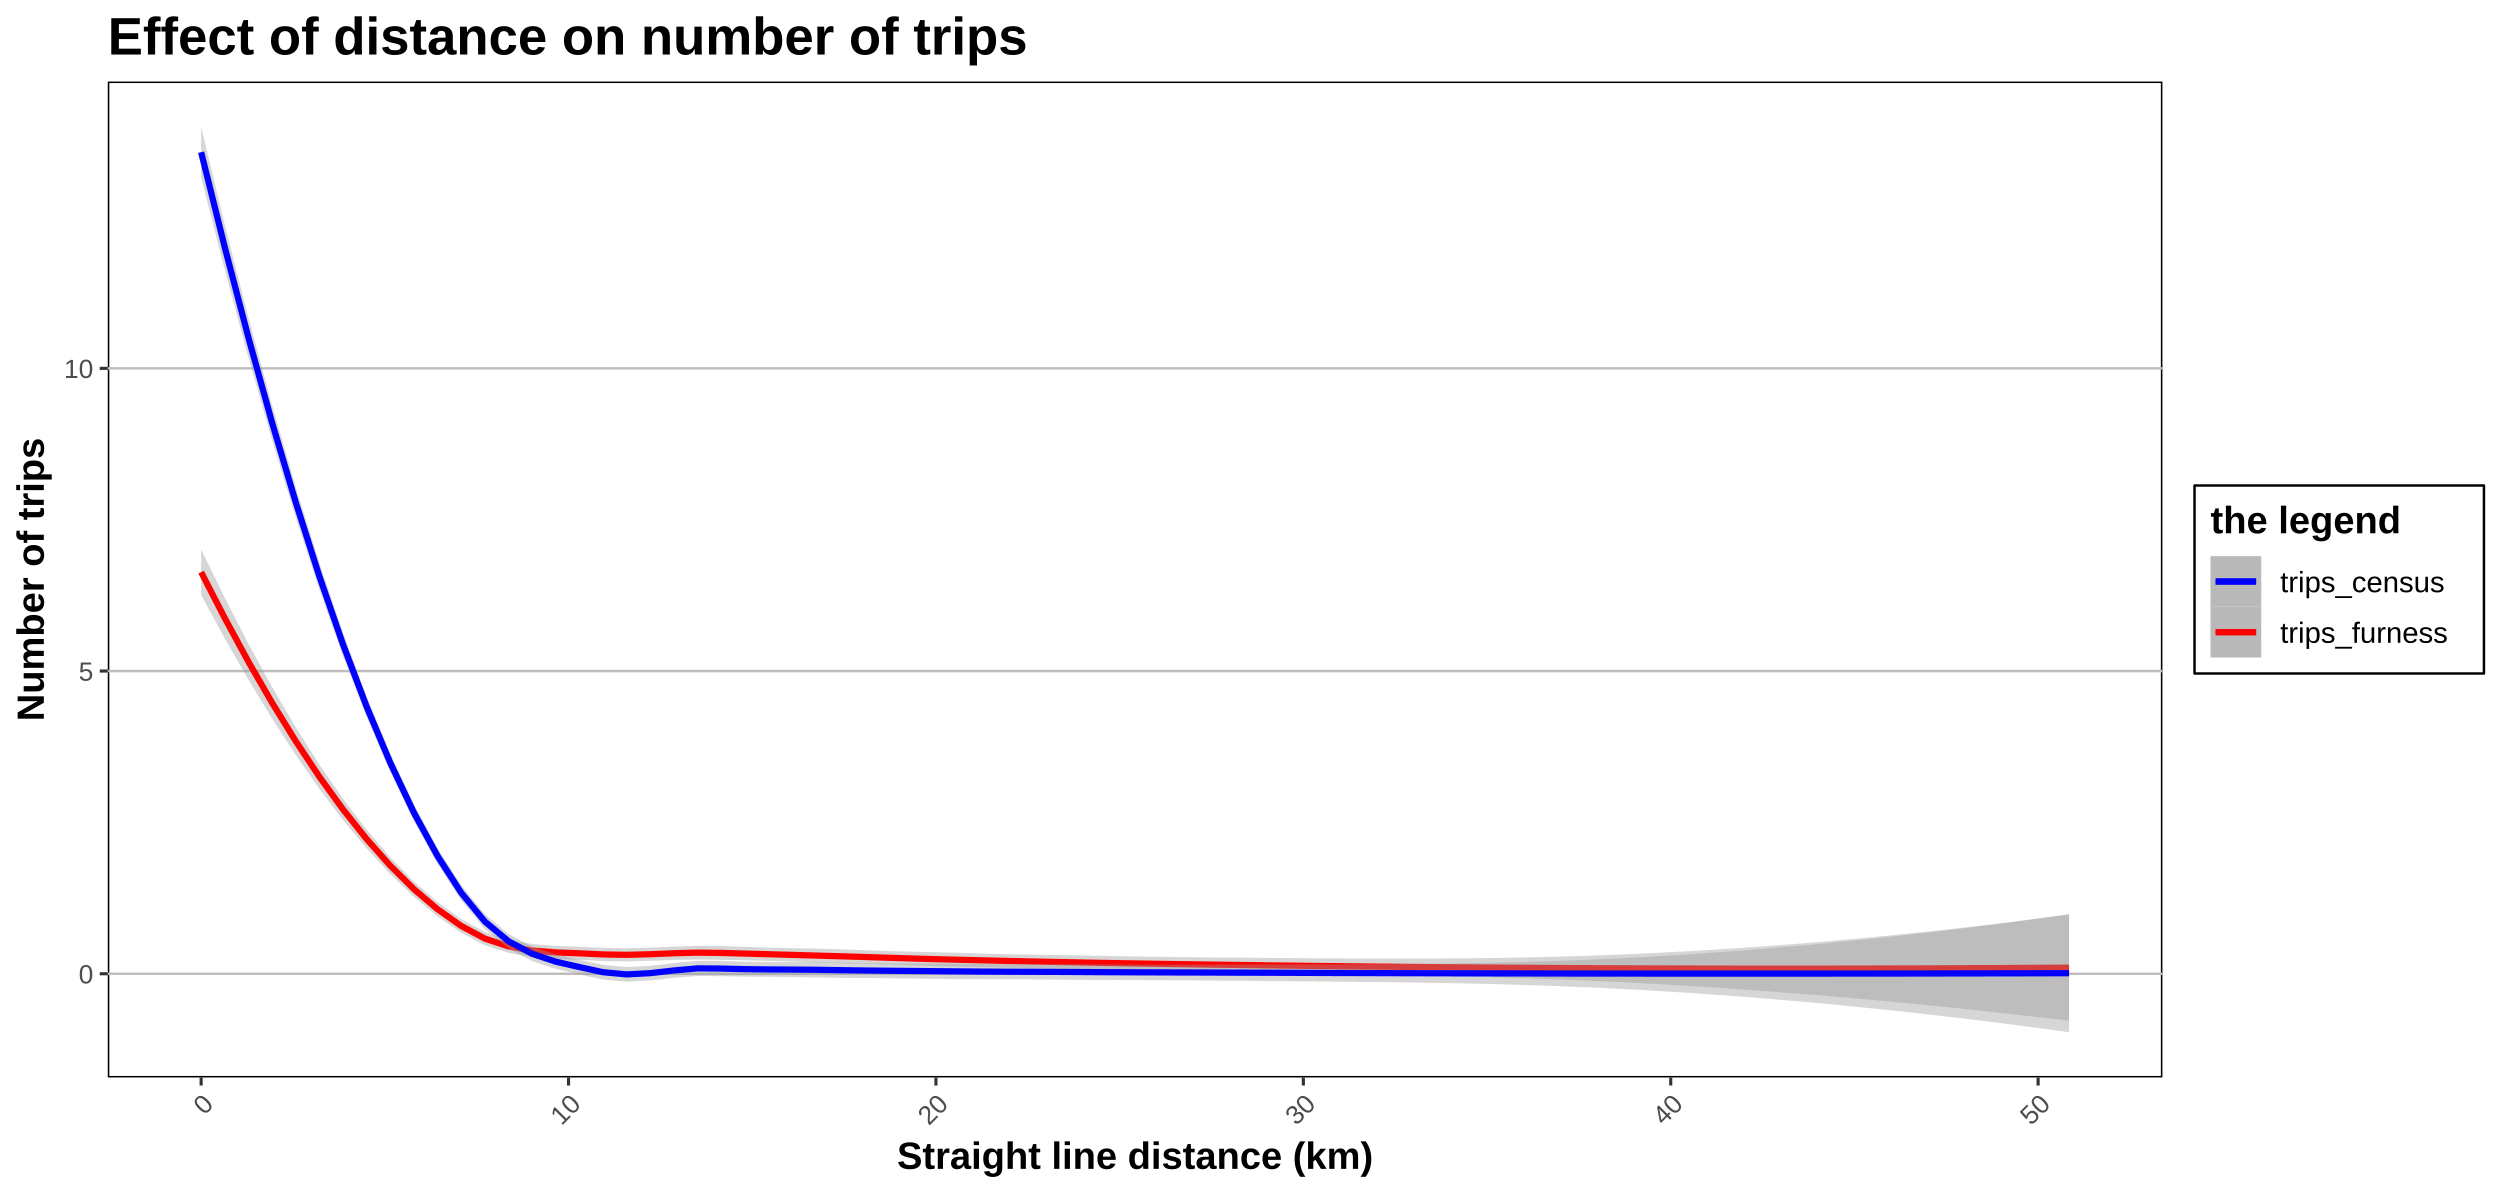
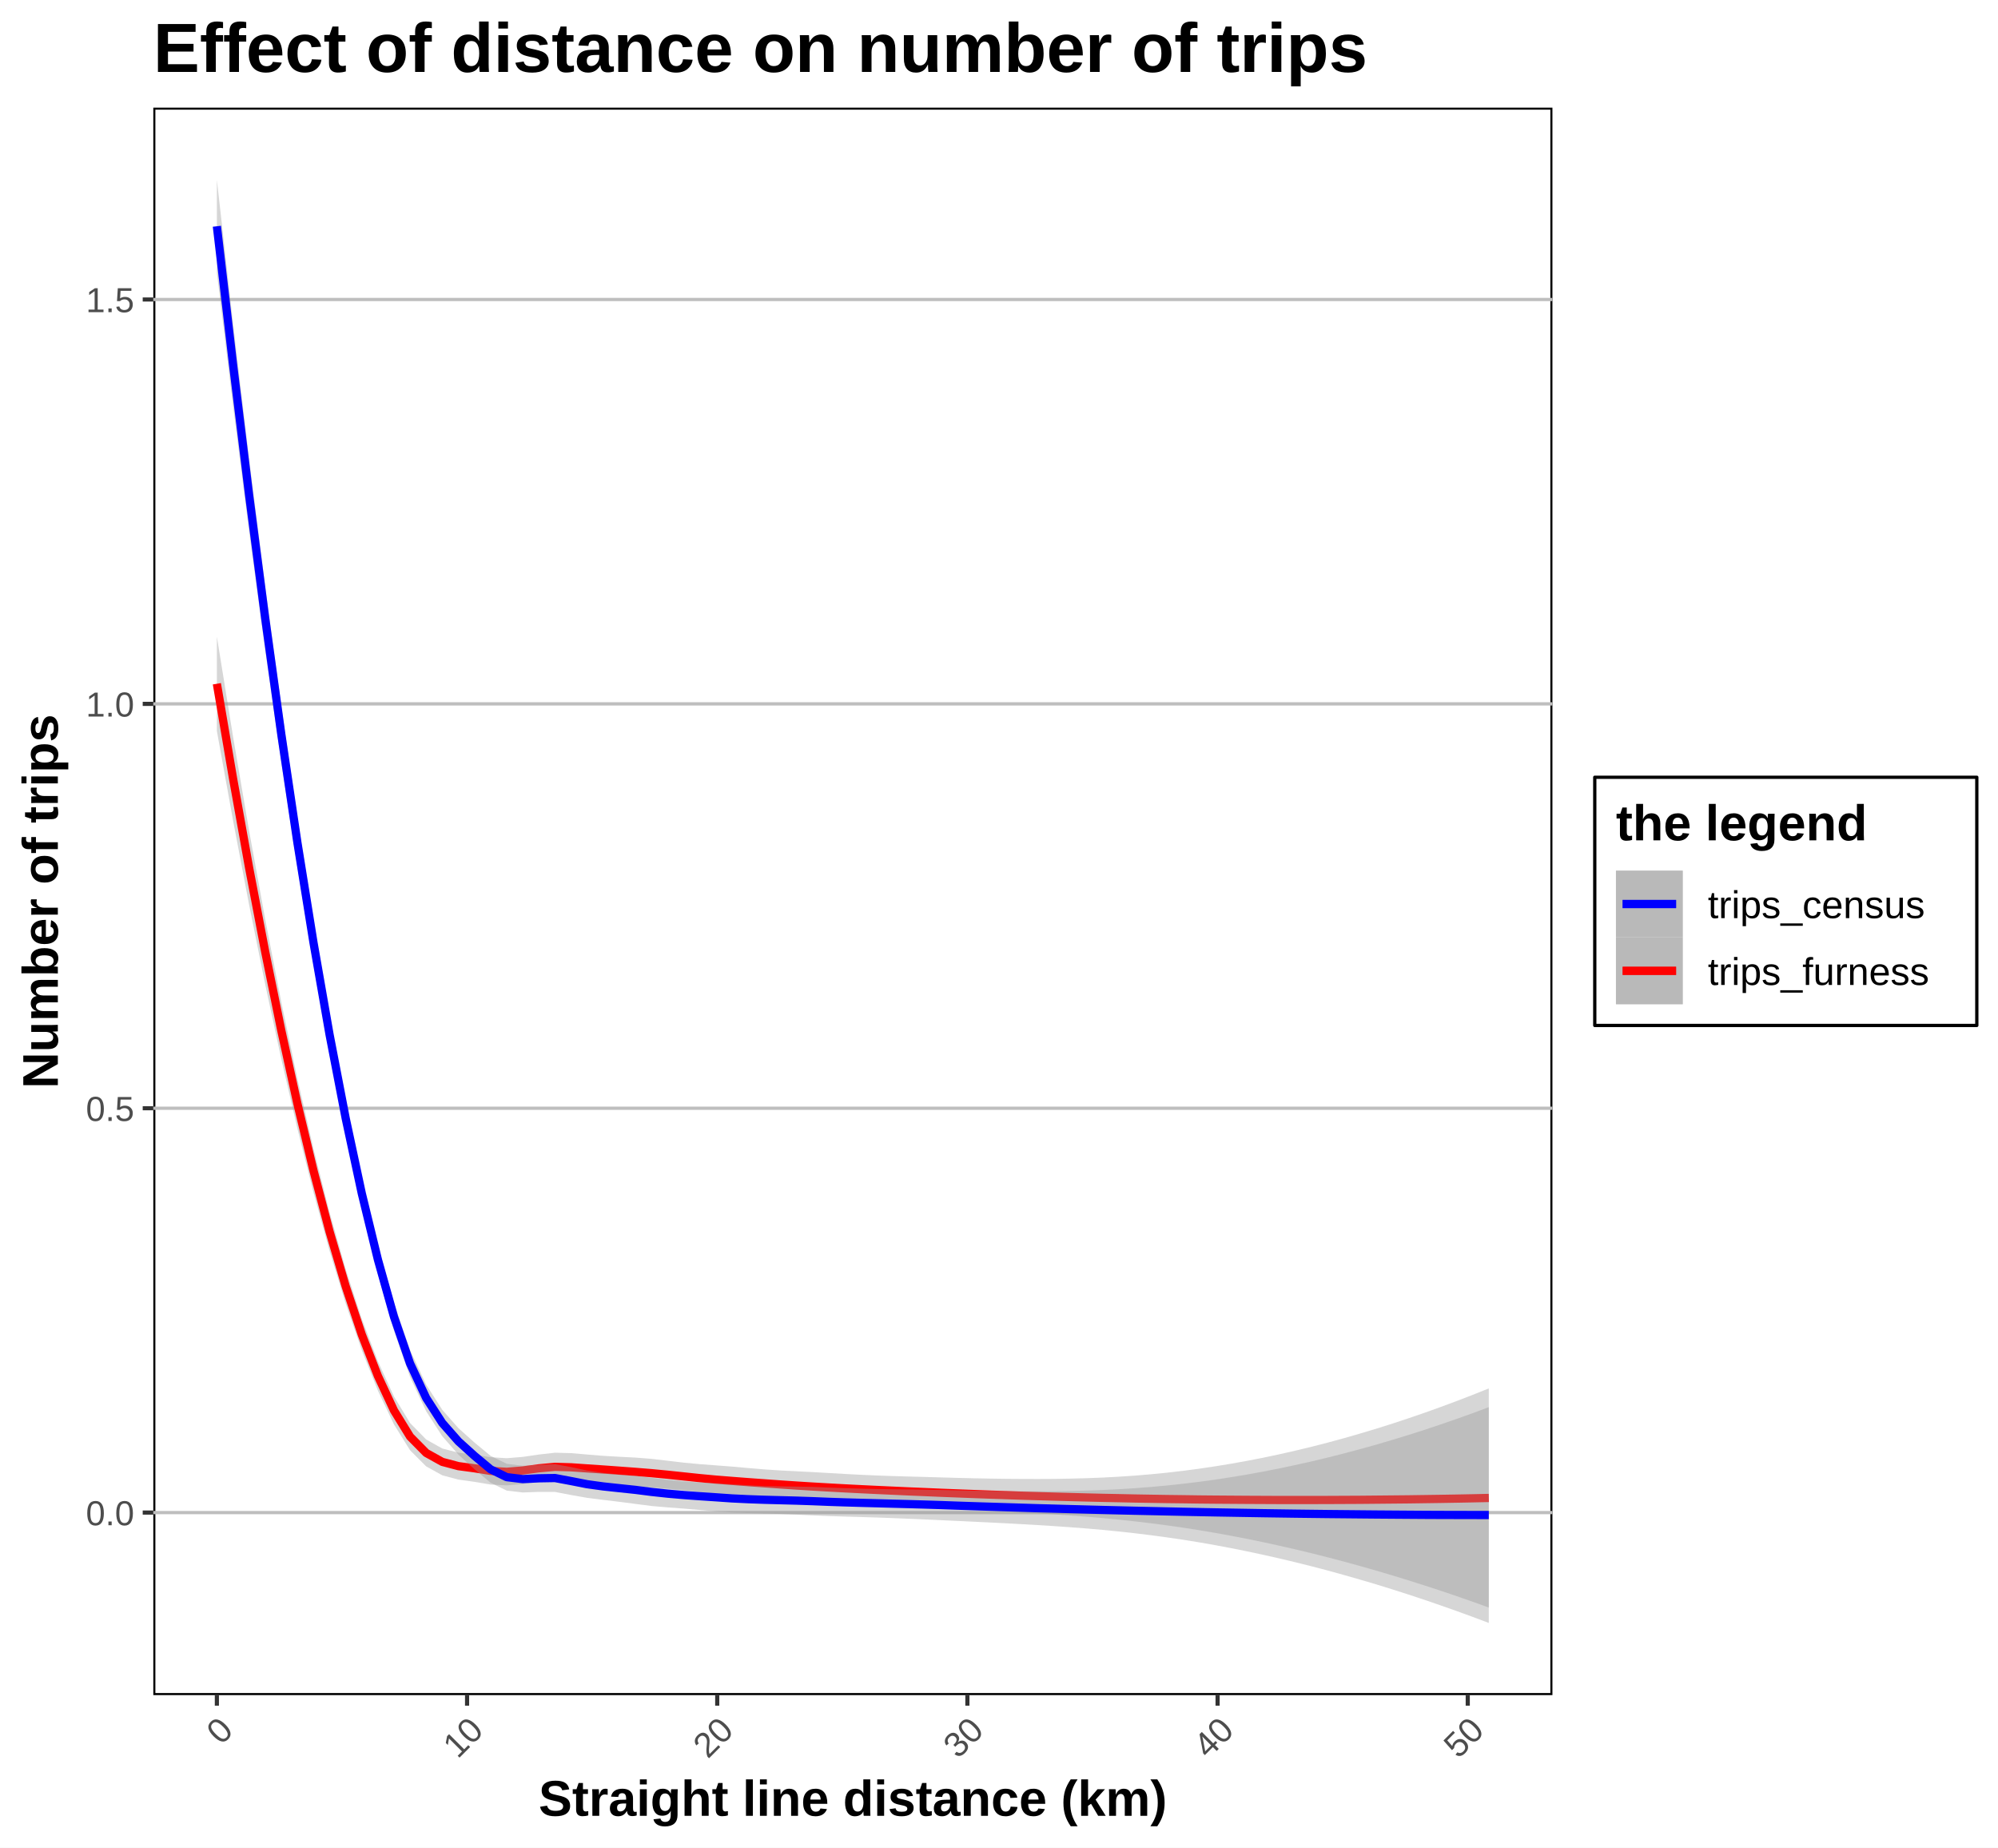
- <svg xmlns="http://www.w3.org/2000/svg" class="svglite" width="853.50pt" height="407.25pt" viewBox="0 0 853.50 407.25">
+ <svg xmlns="http://www.w3.org/2000/svg" class="svglite" width="516.75pt" height="477.75pt" viewBox="0 0 516.75 477.75">
  <defs>
    <style type="text/css">
    .svglite line, .svglite polyline, .svglite polygon, .svglite path, .svglite rect, .svglite circle {
      fill: none;
      stroke: #000000;
      stroke-linecap: round;
      stroke-linejoin: round;
      stroke-miterlimit: 10.00;
    }
    .svglite text {
      white-space: pre;
    }
  </style>
  </defs>
  <rect width="100%" height="100%" style="stroke: none; fill: #FFFFFF;" />
  <defs>
-     <clipPath id="cpMC4wMHw4NTMuNTB8MC4wMHw0MDcuMjU=">
-       <rect x="0.00" y="0.00" width="853.50" height="407.25" />
+     <clipPath id="cpMC4wMHw1MTYuNzV8MC4wMHw0NzcuNzU=">
+       <rect x="0.00" y="0.00" width="516.75" height="477.75" />
    </clipPath>
  </defs>
-   <g clip-path="url(#cpMC4wMHw4NTMuNTB8MC4wMHw0MDcuMjU=)">
-     <rect x="0.00" y="0.00" width="853.50" height="407.25" style="stroke-width: 1.07; stroke: #FFFFFF; fill: #FFFFFF;" />
+   <g clip-path="url(#cpMC4wMHw1MTYuNzV8MC4wMHw0NzcuNzU=)">
+     <rect x="0" y="-0" width="516.75" height="477.75" style="stroke-width: 1.07; stroke: #FFFFFF; fill: #FFFFFF;" />
  </g>
  <defs>
-     <clipPath id="cpMzYuNzl8NzM4LjI1fDI3LjgzfDM2Ny44NQ==">
-       <rect x="36.79" y="27.83" width="701.46" height="340.02" />
+     <clipPath id="cpMzkuNjV8NDAxLjUwfDI3LjgzfDQzOC4zNQ==">
+       <rect x="39.65" y="27.83" width="361.86" height="410.52" />
    </clipPath>
  </defs>
-   <g clip-path="url(#cpMzYuNzl8NzM4LjI1fDI3LjgzfDM2Ny44NQ==)">
-     <rect x="36.79" y="27.83" width="701.46" height="340.02" style="stroke-width: 1.07; fill: #FFFFFF;" />
-     <polyline points="36.79,332.45 738.25,332.45 " style="stroke-width: 0.85; stroke: #BEBEBE; stroke-linecap: butt;" />
-     <polyline points="36.79,229.10 738.25,229.10 " style="stroke-width: 0.85; stroke: #BEBEBE; stroke-linecap: butt;" />
-     <polyline points="36.79,125.76 738.25,125.76 " style="stroke-width: 0.85; stroke: #BEBEBE; stroke-linecap: butt;" />
-     <polygon points="68.67,187.52 76.75,204.12 84.82,219.81 92.89,234.55 100.96,248.31 109.03,261.05 117.11,272.72 125.18,283.29 133.25,292.72 141.32,300.97 149.39,308.01 157.47,313.82 165.54,318.18 173.61,320.87 181.68,322.30 189.75,322.93 197.83,323.21 205.90,323.58 213.97,323.73 222.04,323.52 230.11,323.17 238.19,322.90 246.26,322.99 254.33,323.25 262.40,323.51 270.48,323.71 278.55,323.87 286.62,324.09 294.69,324.39 302.76,324.68 310.84,324.90 318.91,325.08 326.98,325.28 335.05,325.52 343.12,325.73 351.20,325.90 359.27,326.03 367.34,326.16 375.41,326.31 383.48,326.46 391.56,326.60 399.63,326.71 407.70,326.81 415.77,326.88 423.84,326.95 431.92,327.02 439.99,327.09 448.06,327.15 456.13,327.20 464.21,327.23 472.28,327.25 480.35,327.25 488.42,327.24 496.49,327.19 504.57,327.12 512.64,327.01 520.71,326.86 528.78,326.68 536.85,326.46 544.93,326.19 553.00,325.88 561.07,325.53 569.14,325.13 577.21,324.69 585.29,324.21 593.36,323.69 601.43,323.12 609.50,322.52 617.57,321.87 625.65,321.19 633.72,320.46 641.79,319.70 649.86,318.89 657.94,318.05 666.01,317.17 674.08,316.25 682.15,315.30 690.22,314.31 698.30,313.28 706.37,312.21 706.37,348.48 698.30,347.53 690.22,346.60 682.15,345.70 674.08,344.82 666.01,343.98 657.94,343.16 649.86,342.38 641.79,341.62 633.72,340.89 625.65,340.19 617.57,339.52 609.50,338.88 601.43,338.27 593.36,337.69 585.29,337.14 577.21,336.63 569.14,336.15 561.07,335.70 553.00,335.29 544.93,334.91 536.85,334.56 528.78,334.25 520.71,333.96 512.64,333.71 504.57,333.49 496.49,333.29 488.42,333.10 480.35,332.94 472.28,332.79 464.21,332.64 456.13,332.50 448.06,332.36 439.99,332.23 431.92,332.10 423.84,331.96 415.77,331.81 407.70,331.65 399.63,331.50 391.56,331.36 383.48,331.23 375.41,331.10 367.34,330.95 359.27,330.75 351.20,330.54 343.12,330.34 335.05,330.18 326.98,330.02 318.91,329.82 310.84,329.53 302.76,329.24 294.69,329.01 286.62,328.82 278.55,328.59 270.48,328.30 262.40,328.04 254.33,327.84 246.26,327.68 238.19,327.56 230.11,327.72 222.04,328.02 213.97,328.23 205.90,328.10 197.83,327.70 189.75,327.39 181.68,326.74 173.61,325.32 165.54,322.69 157.47,318.44 149.39,312.84 141.32,306.15 133.25,298.40 125.18,289.65 117.11,279.94 109.03,269.28 100.96,257.73 92.89,245.31 84.82,232.05 76.75,217.98 68.67,203.14 " style="stroke-width: 0.00; stroke: none; stroke-linecap: butt; fill: #999999; fill-opacity: 0.40;" />
-     <polyline points="68.67,187.52 76.75,204.12 84.82,219.81 92.89,234.55 100.96,248.31 109.03,261.05 117.11,272.72 125.18,283.29 133.25,292.72 141.32,300.97 149.39,308.01 157.47,313.82 165.54,318.18 173.61,320.87 181.68,322.30 189.75,322.93 197.83,323.21 205.90,323.58 213.97,323.73 222.04,323.52 230.11,323.17 238.19,322.90 246.26,322.99 254.33,323.25 262.40,323.51 270.48,323.71 278.55,323.87 286.62,324.09 294.69,324.39 302.76,324.68 310.84,324.90 318.91,325.08 326.98,325.28 335.05,325.52 343.12,325.73 351.20,325.90 359.27,326.03 367.34,326.16 375.41,326.31 383.48,326.46 391.56,326.60 399.63,326.71 407.70,326.81 415.77,326.88 423.84,326.95 431.92,327.02 439.99,327.09 448.06,327.15 456.13,327.20 464.21,327.23 472.28,327.25 480.35,327.25 488.42,327.24 496.49,327.19 504.57,327.12 512.64,327.01 520.71,326.86 528.78,326.68 536.85,326.46 544.93,326.19 553.00,325.88 561.07,325.53 569.14,325.13 577.21,324.69 585.29,324.21 593.36,323.69 601.43,323.12 609.50,322.52 617.57,321.87 625.65,321.19 633.72,320.46 641.79,319.70 649.86,318.89 657.94,318.05 666.01,317.17 674.08,316.25 682.15,315.30 690.22,314.31 698.30,313.28 706.37,312.21 " style="stroke-width: 2.13; stroke: none; stroke-linecap: butt;" />
-     <polyline points="706.37,348.48 698.30,347.53 690.22,346.60 682.15,345.70 674.08,344.82 666.01,343.98 657.94,343.16 649.86,342.38 641.79,341.62 633.72,340.89 625.65,340.19 617.57,339.52 609.50,338.88 601.43,338.27 593.36,337.69 585.29,337.14 577.21,336.63 569.14,336.15 561.07,335.70 553.00,335.29 544.93,334.91 536.85,334.56 528.78,334.25 520.71,333.96 512.64,333.71 504.57,333.49 496.49,333.29 488.42,333.10 480.35,332.94 472.28,332.79 464.21,332.64 456.13,332.50 448.06,332.36 439.99,332.23 431.92,332.10 423.84,331.96 415.77,331.81 407.70,331.65 399.63,331.50 391.56,331.36 383.48,331.23 375.41,331.10 367.34,330.95 359.27,330.75 351.20,330.54 343.12,330.34 335.05,330.18 326.98,330.02 318.91,329.82 310.84,329.53 302.76,329.24 294.69,329.01 286.62,328.82 278.55,328.59 270.48,328.30 262.40,328.04 254.33,327.84 246.26,327.68 238.19,327.56 230.11,327.72 222.04,328.02 213.97,328.23 205.90,328.10 197.83,327.70 189.75,327.39 181.68,326.74 173.61,325.32 165.54,322.69 157.47,318.44 149.39,312.84 141.32,306.15 133.25,298.40 125.18,289.65 117.11,279.94 109.03,269.28 100.96,257.73 92.89,245.31 84.82,232.05 76.75,217.98 68.67,203.14 " style="stroke-width: 2.13; stroke: none; stroke-linecap: butt;" />
-     <polyline points="68.67,195.33 76.75,211.05 84.82,225.93 92.89,239.93 100.96,253.02 109.03,265.17 117.11,276.33 125.18,286.47 133.25,295.56 141.32,303.56 149.39,310.42 157.47,316.13 165.54,320.44 173.61,323.09 181.68,324.52 189.75,325.16 197.83,325.46 205.90,325.84 213.97,325.98 222.04,325.77 230.11,325.44 238.19,325.23 246.26,325.33 254.33,325.55 262.40,325.77 270.48,326.00 278.55,326.23 286.62,326.46 294.69,326.70 302.76,326.96 310.84,327.21 318.91,327.45 326.98,327.65 335.05,327.85 343.12,328.04 351.20,328.22 359.27,328.39 367.34,328.55 375.41,328.71 383.48,328.85 391.56,328.98 399.63,329.11 407.70,329.23 415.77,329.34 423.84,329.45 431.92,329.56 439.99,329.66 448.06,329.76 456.13,329.85 464.21,329.94 472.28,330.02 480.35,330.10 488.42,330.17 496.49,330.24 504.57,330.30 512.64,330.36 520.71,330.41 528.78,330.46 536.85,330.51 544.93,330.55 553.00,330.58 561.07,330.61 569.14,330.64 577.21,330.66 585.29,330.68 593.36,330.69 601.43,330.69 609.50,330.70 617.57,330.69 625.65,330.69 633.72,330.67 641.79,330.66 649.86,330.63 657.94,330.61 666.01,330.58 674.08,330.54 682.15,330.50 690.22,330.45 698.30,330.40 706.37,330.35 " style="stroke-width: 2.13; stroke: #FF0000; stroke-linecap: butt;" />
-     <polygon points="68.67,43.28 76.75,76.78 84.82,108.48 92.89,138.32 100.96,166.23 109.03,192.15 117.11,216.01 125.18,237.74 133.25,257.29 141.32,274.59 149.39,289.58 157.47,302.23 165.54,312.14 173.61,318.87 181.68,323.17 189.75,325.84 197.83,327.67 205.90,329.41 213.97,330.16 222.04,329.73 230.11,328.78 238.19,328.01 246.26,328.06 254.33,328.32 262.40,328.45 270.48,328.46 278.55,328.46 286.62,328.58 294.69,328.76 302.76,328.88 310.84,328.91 318.91,328.93 326.98,329.00 335.05,329.10 343.12,329.17 351.20,329.19 359.27,329.18 367.34,329.18 375.41,329.23 383.48,329.28 391.56,329.31 399.63,329.33 407.70,329.32 415.77,329.30 423.84,329.28 431.92,329.27 439.99,329.27 448.06,329.25 456.13,329.23 464.21,329.20 472.28,329.15 480.35,329.09 488.42,329.01 496.49,328.90 504.57,328.76 512.64,328.59 520.71,328.39 528.78,328.14 536.85,327.86 544.93,327.53 553.00,327.15 561.07,326.73 569.14,326.27 577.21,325.76 585.29,325.21 593.36,324.62 601.43,323.98 609.50,323.30 617.57,322.59 625.65,321.83 633.72,321.03 641.79,320.19 649.86,319.31 657.94,318.40 666.01,317.44 674.08,316.45 682.15,315.42 690.22,314.35 698.30,313.24 706.37,312.10 706.37,352.40 698.30,351.29 690.22,350.23 682.15,349.19 674.08,348.19 666.01,347.23 657.94,346.30 649.86,345.40 641.79,344.55 633.72,343.72 625.65,342.94 617.57,342.19 609.50,341.48 601.43,340.81 593.36,340.17 585.29,339.58 577.21,339.02 569.14,338.51 561.07,338.03 553.00,337.60 544.93,337.21 536.85,336.86 528.78,336.55 520.71,336.28 512.64,336.04 504.57,335.84 496.49,335.67 488.42,335.53 480.35,335.41 472.28,335.30 464.21,335.21 456.13,335.12 448.06,335.05 439.99,334.98 431.92,334.92 423.84,334.85 415.77,334.78 407.70,334.71 399.63,334.65 391.56,334.61 383.48,334.58 375.41,334.55 367.34,334.51 359.27,334.43 351.20,334.35 343.12,334.30 335.05,334.28 326.98,334.27 318.91,334.19 310.84,334.05 302.76,333.95 294.69,333.89 286.62,333.84 278.55,333.70 270.48,333.57 262.40,333.48 254.33,333.42 246.26,333.27 238.19,333.19 230.11,333.85 222.04,334.72 213.97,335.16 205.90,334.43 197.83,332.66 189.75,330.79 181.68,328.11 173.61,323.82 165.54,317.15 157.47,307.37 149.39,294.96 141.32,280.34 133.25,263.61 125.18,244.81 117.11,224.02 109.03,201.30 100.96,176.70 92.89,150.27 84.82,122.09 76.75,92.19 68.67,60.64 " style="stroke-width: 0.00; stroke: none; stroke-linecap: butt; fill: #999999; fill-opacity: 0.40;" />
-     <polyline points="68.67,43.28 76.75,76.78 84.82,108.48 92.89,138.32 100.96,166.23 109.03,192.15 117.11,216.01 125.18,237.74 133.25,257.29 141.32,274.59 149.39,289.58 157.47,302.23 165.54,312.14 173.61,318.87 181.68,323.17 189.75,325.84 197.83,327.67 205.90,329.41 213.97,330.16 222.04,329.73 230.11,328.78 238.19,328.01 246.26,328.06 254.33,328.32 262.40,328.45 270.48,328.46 278.55,328.46 286.62,328.58 294.69,328.76 302.76,328.88 310.84,328.91 318.91,328.93 326.98,329.00 335.05,329.10 343.12,329.17 351.20,329.19 359.27,329.18 367.34,329.18 375.41,329.23 383.48,329.28 391.56,329.31 399.63,329.33 407.70,329.32 415.77,329.30 423.84,329.28 431.92,329.27 439.99,329.27 448.06,329.25 456.13,329.23 464.21,329.20 472.28,329.15 480.35,329.09 488.42,329.01 496.49,328.90 504.57,328.76 512.64,328.59 520.71,328.39 528.78,328.14 536.85,327.86 544.93,327.53 553.00,327.15 561.07,326.73 569.14,326.27 577.21,325.76 585.29,325.21 593.36,324.62 601.43,323.98 609.50,323.30 617.57,322.59 625.65,321.83 633.72,321.03 641.79,320.19 649.86,319.31 657.94,318.40 666.01,317.44 674.08,316.45 682.15,315.42 690.22,314.35 698.30,313.24 706.37,312.10 " style="stroke-width: 2.13; stroke: none; stroke-linecap: butt;" />
-     <polyline points="706.37,352.40 698.30,351.29 690.22,350.23 682.15,349.19 674.08,348.19 666.01,347.23 657.94,346.30 649.86,345.40 641.79,344.55 633.72,343.72 625.65,342.94 617.57,342.19 609.50,341.48 601.43,340.81 593.36,340.17 585.29,339.58 577.21,339.02 569.14,338.51 561.07,338.03 553.00,337.60 544.93,337.21 536.85,336.86 528.78,336.55 520.71,336.28 512.64,336.04 504.57,335.84 496.49,335.67 488.42,335.53 480.35,335.41 472.28,335.30 464.21,335.21 456.13,335.12 448.06,335.05 439.99,334.98 431.92,334.92 423.84,334.85 415.77,334.78 407.70,334.71 399.63,334.65 391.56,334.61 383.48,334.58 375.41,334.55 367.34,334.51 359.27,334.43 351.20,334.35 343.12,334.30 335.05,334.28 326.98,334.27 318.91,334.19 310.84,334.05 302.76,333.95 294.69,333.89 286.62,333.84 278.55,333.70 270.48,333.57 262.40,333.48 254.33,333.42 246.26,333.27 238.19,333.19 230.11,333.85 222.04,334.72 213.97,335.16 205.90,334.43 197.83,332.66 189.75,330.79 181.68,328.11 173.61,323.82 165.54,317.15 157.47,307.37 149.39,294.96 141.32,280.34 133.25,263.61 125.18,244.81 117.11,224.02 109.03,201.30 100.96,176.70 92.89,150.27 84.82,122.09 76.75,92.19 68.67,60.64 " style="stroke-width: 2.13; stroke: none; stroke-linecap: butt;" />
-     <polyline points="68.67,51.96 76.75,84.48 84.82,115.28 92.89,144.30 100.96,171.46 109.03,196.73 117.11,220.02 125.18,241.28 133.25,260.45 141.32,277.47 149.39,292.27 157.47,304.80 165.54,314.64 173.61,321.34 181.68,325.64 189.75,328.32 197.83,330.17 205.90,331.92 213.97,332.66 222.04,332.23 230.11,331.31 238.19,330.60 246.26,330.67 254.33,330.87 262.40,330.97 270.48,331.01 278.55,331.08 286.62,331.21 294.69,331.32 302.76,331.41 310.84,331.48 318.91,331.56 326.98,331.63 335.05,331.69 343.12,331.74 351.20,331.77 359.27,331.80 367.34,331.84 375.41,331.89 383.48,331.93 391.56,331.96 399.63,331.99 407.70,332.01 415.77,332.04 423.84,332.07 431.92,332.09 439.99,332.12 448.06,332.15 456.13,332.18 464.21,332.20 472.28,332.23 480.35,332.25 488.42,332.27 496.49,332.29 504.57,332.30 512.64,332.32 520.71,332.33 528.78,332.35 536.85,332.36 544.93,332.37 553.00,332.38 561.07,332.38 569.14,332.39 577.21,332.39 585.29,332.39 593.36,332.39 601.43,332.39 609.50,332.39 617.57,332.39 625.65,332.38 633.72,332.38 641.79,332.37 649.86,332.36 657.94,332.35 666.01,332.33 674.08,332.32 682.15,332.30 690.22,332.29 698.30,332.27 706.37,332.25 " style="stroke-width: 2.13; stroke: #0000FF; stroke-linecap: butt;" />
+   <g clip-path="url(#cpMzkuNjV8NDAxLjUwfDI3LjgzfDQzOC4zNQ==)">
+     <rect x="39.65" y="27.83" width="361.86" height="410.52" style="stroke-width: 1.07; fill: #FFFFFF;" />
+     <polyline points="39.65,391.15 401.50,391.15 " style="stroke-width: 0.85; stroke: #BEBEBE; stroke-linecap: butt;" />
+     <polyline points="39.65,286.59 401.50,286.59 " style="stroke-width: 0.85; stroke: #BEBEBE; stroke-linecap: butt;" />
+     <polyline points="39.65,182.02 401.50,182.02 " style="stroke-width: 0.85; stroke: #BEBEBE; stroke-linecap: butt;" />
+     <polyline points="39.65,77.45 401.50,77.45 " style="stroke-width: 0.85; stroke: #BEBEBE; stroke-linecap: butt;" />
+     <polygon points="56.09,164.62 60.26,190.42 64.42,214.81 68.59,237.73 72.75,259.13 76.91,278.93 81.08,297.09 85.24,313.54 89.41,328.22 93.57,341.07 97.74,352.05 101.90,361.14 106.06,367.99 110.23,372.25 114.39,374.58 118.56,375.66 122.72,376.19 126.88,376.83 131.05,377.09 135.21,376.75 139.38,376.14 143.54,375.67 147.70,375.78 151.87,376.14 156.03,376.48 160.20,376.72 164.36,376.93 168.52,377.26 172.69,377.75 176.85,378.24 181.02,378.63 185.18,378.94 189.34,379.26 193.51,379.63 197.67,379.98 201.84,380.26 206.00,380.47 210.16,380.68 214.33,380.92 218.49,381.16 222.66,381.38 226.82,381.56 230.98,381.71 235.15,381.83 239.31,381.94 243.48,382.06 247.64,382.18 251.81,382.28 255.97,382.36 260.13,382.42 264.30,382.45 268.46,382.46 272.63,382.44 276.79,382.37 280.95,382.26 285.12,382.10 289.28,381.88 293.45,381.60 297.61,381.25 301.77,380.84 305.94,380.36 310.10,379.81 314.27,379.19 318.43,378.51 322.59,377.76 326.76,376.95 330.92,376.07 335.09,375.12 339.25,374.12 343.41,373.05 347.58,371.92 351.74,370.72 355.91,369.47 360.07,368.16 364.23,366.78 368.40,365.35 372.56,363.86 376.73,362.31 380.89,360.71 385.05,359.04 385.05,415.71 380.89,414.21 376.73,412.76 372.56,411.35 368.40,409.99 364.23,408.67 360.07,407.39 355.91,406.16 351.74,404.97 347.58,403.83 343.41,402.73 339.25,401.68 335.09,400.68 330.92,399.73 326.76,398.82 322.59,397.96 318.43,397.16 314.27,396.40 310.10,395.70 305.94,395.05 301.77,394.45 297.61,393.91 293.45,393.42 289.28,392.97 285.12,392.57 280.95,392.22 276.79,391.90 272.63,391.61 268.46,391.34 264.30,391.10 260.13,390.86 255.97,390.64 251.81,390.42 247.64,390.21 243.48,389.99 239.31,389.77 235.15,389.53 230.98,389.28 226.82,389.04 222.66,388.82 218.49,388.61 214.33,388.40 210.16,388.16 206.00,387.85 201.84,387.50 197.67,387.19 193.51,386.92 189.34,386.66 185.18,386.33 181.02,385.85 176.85,385.36 172.69,384.97 168.52,384.65 164.36,384.30 160.20,383.90 156.03,383.55 151.87,383.31 147.70,383.11 143.54,382.96 139.38,383.26 135.21,383.77 131.05,384.12 126.88,383.90 122.72,383.20 118.56,382.62 114.39,381.51 110.23,379.21 106.06,375.04 101.90,368.36 97.74,359.61 93.57,349.16 89.41,337.10 85.24,323.48 81.08,308.36 76.91,291.80 72.75,273.84 68.59,254.54 64.42,233.93 60.26,212.08 56.09,189.03 " style="stroke-width: 0.00; stroke: none; stroke-linecap: butt; fill: #999999; fill-opacity: 0.40;" />
+     <polyline points="56.09,164.62 60.26,190.42 64.42,214.81 68.59,237.73 72.75,259.13 76.91,278.93 81.08,297.09 85.24,313.54 89.41,328.22 93.57,341.07 97.74,352.05 101.90,361.14 106.06,367.99 110.23,372.25 114.39,374.58 118.56,375.66 122.72,376.19 126.88,376.83 131.05,377.09 135.21,376.75 139.38,376.14 143.54,375.67 147.70,375.78 151.87,376.14 156.03,376.48 160.20,376.72 164.36,376.93 168.52,377.26 172.69,377.75 176.85,378.24 181.02,378.63 185.18,378.94 189.34,379.26 193.51,379.63 197.67,379.98 201.84,380.26 206.00,380.47 210.16,380.68 214.33,380.92 218.49,381.16 222.66,381.38 226.82,381.56 230.98,381.71 235.15,381.83 239.31,381.94 243.48,382.06 247.64,382.18 251.81,382.28 255.97,382.36 260.13,382.42 264.30,382.45 268.46,382.46 272.63,382.44 276.79,382.37 280.95,382.26 285.12,382.10 289.28,381.88 293.45,381.60 297.61,381.25 301.77,380.84 305.94,380.36 310.10,379.81 314.27,379.19 318.43,378.51 322.59,377.76 326.76,376.95 330.92,376.07 335.09,375.12 339.25,374.12 343.41,373.05 347.58,371.92 351.74,370.72 355.91,369.47 360.07,368.16 364.23,366.78 368.40,365.35 372.56,363.86 376.73,362.31 380.89,360.71 385.05,359.04 " style="stroke-width: 2.13; stroke: none; stroke-linecap: butt;" />
+     <polyline points="385.05,415.71 380.89,414.21 376.73,412.76 372.56,411.35 368.40,409.99 364.23,408.67 360.07,407.39 355.91,406.16 351.74,404.97 347.58,403.83 343.41,402.73 339.25,401.68 335.09,400.68 330.92,399.73 326.76,398.82 322.59,397.96 318.43,397.16 314.27,396.40 310.10,395.70 305.94,395.05 301.77,394.45 297.61,393.91 293.45,393.42 289.28,392.97 285.12,392.57 280.95,392.22 276.79,391.90 272.63,391.61 268.46,391.34 264.30,391.10 260.13,390.86 255.97,390.64 251.81,390.42 247.64,390.21 243.48,389.99 239.31,389.77 235.15,389.53 230.98,389.28 226.82,389.04 222.66,388.82 218.49,388.61 214.33,388.40 210.16,388.16 206.00,387.85 201.84,387.50 197.67,387.19 193.51,386.92 189.34,386.66 185.18,386.33 181.02,385.85 176.85,385.36 172.69,384.97 168.52,384.65 164.36,384.30 160.20,383.90 156.03,383.55 151.87,383.31 147.70,383.11 143.54,382.96 139.38,383.26 135.21,383.77 131.05,384.12 126.88,383.90 122.72,383.20 118.56,382.62 114.39,381.51 110.23,379.21 106.06,375.04 101.90,368.36 97.74,359.61 93.57,349.16 89.41,337.10 85.24,323.48 81.08,308.36 76.91,291.80 72.75,273.84 68.59,254.54 64.42,233.93 60.26,212.08 56.09,189.03 " style="stroke-width: 2.13; stroke: none; stroke-linecap: butt;" />
+     <polyline points="56.09,176.82 60.26,201.25 64.42,224.37 68.59,246.13 72.75,266.48 76.91,285.37 81.08,302.73 85.24,318.51 89.41,332.66 93.57,345.12 97.74,355.83 101.90,364.75 106.06,371.51 110.23,375.73 114.39,378.04 118.56,379.14 122.72,379.70 126.88,380.37 131.05,380.61 135.21,380.26 139.38,379.70 143.54,379.32 147.70,379.44 151.87,379.73 156.03,380.01 160.20,380.31 164.36,380.62 168.52,380.96 172.69,381.36 176.85,381.80 181.02,382.24 185.18,382.63 189.34,382.96 193.51,383.28 197.67,383.58 201.84,383.88 206.00,384.16 210.16,384.42 214.33,384.66 218.49,384.89 222.66,385.10 226.82,385.30 230.98,385.49 235.15,385.68 239.31,385.85 243.48,386.03 247.64,386.19 251.81,386.35 255.97,386.50 260.13,386.64 264.30,386.78 268.46,386.90 272.63,387.02 276.79,387.13 280.95,387.24 285.12,387.34 289.28,387.42 293.45,387.51 297.61,387.58 301.77,387.65 305.94,387.70 310.10,387.76 314.27,387.80 318.43,387.83 322.59,387.86 326.76,387.88 330.92,387.90 335.09,387.90 339.25,387.90 343.41,387.89 347.58,387.87 351.74,387.85 355.91,387.81 360.07,387.77 364.23,387.73 368.40,387.67 372.56,387.61 376.73,387.54 380.89,387.46 385.05,387.37 " style="stroke-width: 2.13; stroke: #FF0000; stroke-linecap: butt;" />
+     <polygon points="56.09,46.49 60.26,83.48 64.42,118.54 68.59,151.60 72.75,182.61 76.91,211.50 81.08,238.21 85.24,262.68 89.41,284.84 93.57,304.64 97.74,322.03 101.90,336.99 106.06,349.14 110.23,358.10 114.39,364.58 118.56,369.31 122.72,373.04 126.88,376.48 131.05,378.53 135.21,379.04 139.38,378.78 143.54,378.63 147.70,379.39 151.87,380.28 156.03,380.90 160.20,381.30 164.36,381.65 168.52,382.18 172.69,382.71 176.85,383.11 181.02,383.36 185.18,383.56 189.34,383.84 193.51,384.10 197.67,384.29 201.84,384.38 206.00,384.43 210.16,384.51 214.33,384.69 218.49,384.84 222.66,384.97 226.82,385.06 230.98,385.12 235.15,385.17 239.31,385.22 243.48,385.31 247.64,385.40 251.81,385.49 255.97,385.55 260.13,385.60 264.30,385.64 268.46,385.64 272.63,385.62 276.79,385.56 280.95,385.46 285.12,385.31 289.28,385.11 293.45,384.85 297.61,384.53 301.77,384.15 305.94,383.70 310.10,383.20 314.27,382.63 318.43,381.99 322.59,381.30 326.76,380.54 330.92,379.72 335.09,378.84 339.25,377.91 343.41,376.91 347.58,375.86 351.74,374.75 355.91,373.59 360.07,372.36 364.23,371.09 368.40,369.76 372.56,368.37 376.73,366.93 380.89,365.44 385.05,363.89 385.05,419.69 380.89,418.13 376.73,416.61 372.56,415.14 368.40,413.71 364.23,412.33 360.07,411.00 355.91,409.71 351.74,408.48 347.58,407.29 343.41,406.14 339.25,405.05 335.09,404.01 330.92,403.02 326.76,402.08 322.59,401.19 318.43,400.35 314.27,399.57 310.10,398.84 305.94,398.17 301.77,397.56 297.61,397.00 293.45,396.49 289.28,396.03 285.12,395.62 280.95,395.26 276.79,394.94 272.63,394.65 268.46,394.39 264.30,394.15 260.13,393.92 255.97,393.71 251.81,393.51 247.64,393.31 243.48,393.12 239.31,392.93 235.15,392.75 230.98,392.58 226.82,392.43 222.66,392.30 218.49,392.18 214.33,392.05 210.16,391.88 206.00,391.69 201.84,391.51 197.67,391.38 193.51,391.28 189.34,391.13 185.18,390.84 181.02,390.48 176.85,390.12 172.69,389.81 168.52,389.45 164.36,388.91 160.20,388.37 156.03,387.87 151.87,387.35 147.70,386.61 143.54,385.81 139.38,385.80 135.21,385.95 131.05,385.46 126.88,383.43 122.72,379.95 118.56,376.16 114.39,371.41 110.23,364.96 106.06,356.09 101.90,344.10 97.74,329.47 93.57,312.61 89.41,293.58 85.24,272.46 81.08,249.31 76.91,224.17 72.75,197.11 68.59,168.16 64.42,137.38 60.26,104.81 56.09,70.52 " style="stroke-width: 0.00; stroke: none; stroke-linecap: butt; fill: #999999; fill-opacity: 0.40;" />
+     <polyline points="56.09,46.49 60.26,83.48 64.42,118.54 68.59,151.60 72.75,182.61 76.91,211.50 81.08,238.21 85.24,262.68 89.41,284.84 93.57,304.64 97.74,322.03 101.90,336.99 106.06,349.14 110.23,358.10 114.39,364.58 118.56,369.31 122.72,373.04 126.88,376.48 131.05,378.53 135.21,379.04 139.38,378.78 143.54,378.63 147.70,379.39 151.87,380.28 156.03,380.90 160.20,381.30 164.36,381.65 168.52,382.18 172.69,382.71 176.85,383.11 181.02,383.36 185.18,383.56 189.34,383.84 193.51,384.10 197.67,384.29 201.84,384.38 206.00,384.43 210.16,384.51 214.33,384.69 218.49,384.84 222.66,384.97 226.82,385.06 230.98,385.12 235.15,385.17 239.31,385.22 243.48,385.31 247.64,385.40 251.81,385.49 255.97,385.55 260.13,385.60 264.30,385.64 268.46,385.64 272.63,385.62 276.79,385.56 280.95,385.46 285.12,385.31 289.28,385.11 293.45,384.85 297.61,384.53 301.77,384.15 305.94,383.70 310.10,383.20 314.27,382.63 318.43,381.99 322.59,381.30 326.76,380.54 330.92,379.72 335.09,378.84 339.25,377.91 343.41,376.91 347.58,375.86 351.74,374.75 355.91,373.59 360.07,372.36 364.23,371.09 368.40,369.76 372.56,368.37 376.73,366.93 380.89,365.44 385.05,363.89 " style="stroke-width: 2.13; stroke: none; stroke-linecap: butt;" />
+     <polyline points="385.05,419.69 380.89,418.13 376.73,416.61 372.56,415.14 368.40,413.71 364.23,412.33 360.07,411.00 355.91,409.71 351.74,408.48 347.58,407.29 343.41,406.14 339.25,405.05 335.09,404.01 330.92,403.02 326.76,402.08 322.59,401.19 318.43,400.35 314.27,399.57 310.10,398.84 305.94,398.17 301.77,397.56 297.61,397.00 293.45,396.49 289.28,396.03 285.12,395.62 280.95,395.26 276.79,394.94 272.63,394.65 268.46,394.39 264.30,394.15 260.13,393.92 255.97,393.71 251.81,393.51 247.64,393.31 243.48,393.12 239.31,392.93 235.15,392.75 230.98,392.58 226.82,392.43 222.66,392.30 218.49,392.18 214.33,392.05 210.16,391.88 206.00,391.69 201.84,391.51 197.67,391.38 193.51,391.28 189.34,391.13 185.18,390.84 181.02,390.48 176.85,390.12 172.69,389.81 168.52,389.45 164.36,388.91 160.20,388.37 156.03,387.87 151.87,387.35 147.70,386.61 143.54,385.81 139.38,385.80 135.21,385.95 131.05,385.46 126.88,383.43 122.72,379.95 118.56,376.16 114.39,371.41 110.23,364.96 106.06,356.09 101.90,344.10 97.74,329.47 93.57,312.61 89.41,293.58 85.24,272.46 81.08,249.31 76.91,224.17 72.75,197.11 68.59,168.16 64.42,137.38 60.26,104.81 56.09,70.52 " style="stroke-width: 2.13; stroke: none; stroke-linecap: butt;" />
+     <polyline points="56.09,58.51 60.26,94.15 64.42,127.96 68.59,159.88 72.75,189.86 76.91,217.84 81.08,243.76 85.24,267.57 89.41,289.21 93.57,308.62 97.74,325.75 101.90,340.54 106.06,352.61 110.23,361.53 114.39,367.99 118.56,372.73 122.72,376.49 126.88,379.96 131.05,381.99 135.21,382.49 139.38,382.29 143.54,382.22 147.70,383.00 151.87,383.82 156.03,384.39 160.20,384.84 164.36,385.28 168.52,385.81 172.69,386.26 176.85,386.62 181.02,386.92 185.18,387.20 189.34,387.49 193.51,387.69 197.67,387.84 201.84,387.95 206.00,388.06 210.16,388.20 214.33,388.37 218.49,388.51 222.66,388.63 226.82,388.74 230.98,388.85 235.15,388.96 239.31,389.08 243.48,389.21 247.64,389.36 251.81,389.50 255.97,389.63 260.13,389.76 264.30,389.89 268.46,390.02 272.63,390.13 276.79,390.25 280.95,390.36 285.12,390.47 289.28,390.57 293.45,390.67 297.61,390.76 301.77,390.85 305.94,390.94 310.10,391.02 314.27,391.10 318.43,391.17 322.59,391.24 326.76,391.31 330.92,391.37 335.09,391.43 339.25,391.48 343.41,391.53 347.58,391.57 351.74,391.61 355.91,391.65 360.07,391.68 364.23,391.71 368.40,391.74 372.56,391.76 376.73,391.77 380.89,391.78 385.05,391.79 " style="stroke-width: 2.13; stroke: #0000FF; stroke-linecap: butt;" />
  </g>
-   <g clip-path="url(#cpMC4wMHw4NTMuNTB8MC4wMHw0MDcuMjU=)">
-     <text x="31.86" y="335.73" text-anchor="end" style="font-size: 9.00px;fill: #4D4D4D; font-family: &quot;Arimo&quot;;" textLength="5.72px" lengthAdjust="spacingAndGlyphs">0</text>
-     <text x="31.86" y="232.38" text-anchor="end" style="font-size: 9.00px;fill: #4D4D4D; font-family: &quot;Arimo&quot;;" textLength="5.72px" lengthAdjust="spacingAndGlyphs">5</text>
-     <text x="31.86" y="129.04" text-anchor="end" style="font-size: 9.00px;fill: #4D4D4D; font-family: &quot;Arimo&quot;;" textLength="11.45px" lengthAdjust="spacingAndGlyphs">10</text>
-     <polyline points="34.05,332.45 36.79,332.45 " style="stroke-width: 1.07; stroke: #333333; stroke-linecap: butt;" />
-     <polyline points="34.05,229.10 36.79,229.10 " style="stroke-width: 1.07; stroke: #333333; stroke-linecap: butt;" />
-     <polyline points="34.05,125.76 36.79,125.76 " style="stroke-width: 1.07; stroke: #333333; stroke-linecap: butt;" />
-     <polyline points="68.67,370.59 68.67,367.85 " style="stroke-width: 1.07; stroke: #333333; stroke-linecap: butt;" />
-     <polyline points="194.10,370.59 194.10,367.85 " style="stroke-width: 1.07; stroke: #333333; stroke-linecap: butt;" />
-     <polyline points="319.53,370.59 319.53,367.85 " style="stroke-width: 1.07; stroke: #333333; stroke-linecap: butt;" />
-     <polyline points="444.96,370.59 444.96,367.85 " style="stroke-width: 1.07; stroke: #333333; stroke-linecap: butt;" />
-     <polyline points="570.39,370.59 570.39,367.85 " style="stroke-width: 1.07; stroke: #333333; stroke-linecap: butt;" />
-     <polyline points="695.81,370.59 695.81,367.85 " style="stroke-width: 1.07; stroke: #333333; stroke-linecap: butt;" />
-     <text transform="translate(73.31,377.42) rotate(-45)" text-anchor="end" style="font-size: 9.00px;fill: #4D4D4D; font-family: &quot;Arimo&quot;;" textLength="5.72px" lengthAdjust="spacingAndGlyphs">0</text>
-     <text transform="translate(198.74,377.42) rotate(-45)" text-anchor="end" style="font-size: 9.00px;fill: #4D4D4D; font-family: &quot;Arimo&quot;;" textLength="11.45px" lengthAdjust="spacingAndGlyphs">10</text>
-     <text transform="translate(324.17,377.42) rotate(-45)" text-anchor="end" style="font-size: 9.00px;fill: #4D4D4D; font-family: &quot;Arimo&quot;;" textLength="11.45px" lengthAdjust="spacingAndGlyphs">20</text>
-     <text transform="translate(449.60,377.42) rotate(-45)" text-anchor="end" style="font-size: 9.00px;fill: #4D4D4D; font-family: &quot;Arimo&quot;;" textLength="11.45px" lengthAdjust="spacingAndGlyphs">30</text>
-     <text transform="translate(575.02,377.42) rotate(-45)" text-anchor="end" style="font-size: 9.00px;fill: #4D4D4D; font-family: &quot;Arimo&quot;;" textLength="11.45px" lengthAdjust="spacingAndGlyphs">40</text>
-     <text transform="translate(700.45,377.42) rotate(-45)" text-anchor="end" style="font-size: 9.00px;fill: #4D4D4D; font-family: &quot;Arimo&quot;;" textLength="11.45px" lengthAdjust="spacingAndGlyphs">50</text>
-     <text x="387.52" y="399.06" text-anchor="middle" style="font-size: 13.00px; font-weight: bold; font-family: &quot;Arimo&quot;;" textLength="196.96px" lengthAdjust="spacingAndGlyphs">Straight line distance (km)</text>
-     <text transform="translate(14.96,197.84) rotate(-90)" text-anchor="middle" style="font-size: 13.00px; font-weight: bold; font-family: &quot;Arimo&quot;;" textLength="116.02px" lengthAdjust="spacingAndGlyphs">Number of trips</text>
-     <rect x="749.21" y="165.75" width="98.81" height="64.18" style="stroke-width: 0.85; fill: #FFFFFF;" />
-     <text x="754.69" y="182.06" style="font-size: 13.00px; font-weight: bold; font-family: &quot;Arimo&quot;;" textLength="78.80px" lengthAdjust="spacingAndGlyphs">the legend</text>
-     <rect x="754.69" y="189.89" width="17.28" height="17.28" style="stroke-width: 1.07; stroke: none; fill: #F2F2F2;" />
-     <rect x="754.69" y="189.89" width="17.28" height="17.28" style="stroke-width: 0.75; stroke: none; fill: #999999; fill-opacity: 0.40;" />
-     <line x1="756.42" y1="198.53" x2="770.24" y2="198.53" style="stroke-width: 2.13; stroke: #0000FF; stroke-linecap: butt;" />
-     <rect x="754.69" y="189.89" width="17.28" height="17.28" style="stroke-width: 0.75; stroke: none; fill: #999999; fill-opacity: 0.40;" />
-     <line x1="756.42" y1="198.53" x2="770.24" y2="198.53" style="stroke-width: 2.13; stroke: #0000FF; stroke-linecap: butt;" />
-     <rect x="754.69" y="207.17" width="17.28" height="17.28" style="stroke-width: 1.07; stroke: none; fill: #F2F2F2;" />
-     <rect x="754.69" y="207.17" width="17.28" height="17.28" style="stroke-width: 0.75; stroke: none; fill: #999999; fill-opacity: 0.40;" />
-     <line x1="756.42" y1="215.81" x2="770.24" y2="215.81" style="stroke-width: 2.13; stroke: #FF0000; stroke-linecap: butt;" />
-     <rect x="754.69" y="207.17" width="17.28" height="17.28" style="stroke-width: 0.75; stroke: none; fill: #999999; fill-opacity: 0.40;" />
-     <line x1="756.42" y1="215.81" x2="770.24" y2="215.81" style="stroke-width: 2.13; stroke: #FF0000; stroke-linecap: butt;" />
-     <text x="778.45" y="202.18" style="font-size: 10.00px; font-family: &quot;Arimo&quot;;" textLength="62.14px" lengthAdjust="spacingAndGlyphs">trips_census</text>
-     <text x="778.45" y="219.46" style="font-size: 10.00px; font-family: &quot;Arimo&quot;;" textLength="64.09px" lengthAdjust="spacingAndGlyphs">trips_furness</text>
-     <text x="36.79" y="18.61" style="font-size: 18.00px; font-weight: bold; font-family: &quot;Arimo&quot;;" textLength="374.46px" lengthAdjust="spacingAndGlyphs">Effect of distance on number of trips</text>
+   <g clip-path="url(#cpMC4wMHw1MTYuNzV8MC4wMHw0NzcuNzU=)">
+     <text x="34.72" y="394.43" text-anchor="end" style="font-size: 9.00px;fill: #4D4D4D; font-family: &quot;Arimo&quot;;" textLength="14.31px" lengthAdjust="spacingAndGlyphs">0.0</text>
+     <text x="34.72" y="289.87" text-anchor="end" style="font-size: 9.00px;fill: #4D4D4D; font-family: &quot;Arimo&quot;;" textLength="14.31px" lengthAdjust="spacingAndGlyphs">0.5</text>
+     <text x="34.72" y="185.30" text-anchor="end" style="font-size: 9.00px;fill: #4D4D4D; font-family: &quot;Arimo&quot;;" textLength="14.31px" lengthAdjust="spacingAndGlyphs">1.0</text>
+     <text x="34.72" y="80.73" text-anchor="end" style="font-size: 9.00px;fill: #4D4D4D; font-family: &quot;Arimo&quot;;" textLength="14.31px" lengthAdjust="spacingAndGlyphs">1.5</text>
+     <polyline points="36.91,391.15 39.65,391.15 " style="stroke-width: 1.07; stroke: #333333; stroke-linecap: butt;" />
+     <polyline points="36.91,286.59 39.65,286.59 " style="stroke-width: 1.07; stroke: #333333; stroke-linecap: butt;" />
+     <polyline points="36.91,182.02 39.65,182.02 " style="stroke-width: 1.07; stroke: #333333; stroke-linecap: butt;" />
+     <polyline points="36.91,77.45 39.65,77.45 " style="stroke-width: 1.07; stroke: #333333; stroke-linecap: butt;" />
+     <polyline points="56.09,441.09 56.09,438.35 " style="stroke-width: 1.07; stroke: #333333; stroke-linecap: butt;" />
+     <polyline points="120.80,441.09 120.80,438.35 " style="stroke-width: 1.07; stroke: #333333; stroke-linecap: butt;" />
+     <polyline points="185.50,441.09 185.50,438.35 " style="stroke-width: 1.07; stroke: #333333; stroke-linecap: butt;" />
+     <polyline points="250.20,441.09 250.20,438.35 " style="stroke-width: 1.07; stroke: #333333; stroke-linecap: butt;" />
+     <polyline points="314.91,441.09 314.91,438.35 " style="stroke-width: 1.07; stroke: #333333; stroke-linecap: butt;" />
+     <polyline points="379.61,441.09 379.61,438.35 " style="stroke-width: 1.07; stroke: #333333; stroke-linecap: butt;" />
+     <text transform="translate(60.73,447.92) rotate(-45)" text-anchor="end" style="font-size: 9.00px;fill: #4D4D4D; font-family: &quot;Arimo&quot;;" textLength="5.72px" lengthAdjust="spacingAndGlyphs">0</text>
+     <text transform="translate(125.44,447.92) rotate(-45)" text-anchor="end" style="font-size: 9.00px;fill: #4D4D4D; font-family: &quot;Arimo&quot;;" textLength="11.45px" lengthAdjust="spacingAndGlyphs">10</text>
+     <text transform="translate(190.14,447.92) rotate(-45)" text-anchor="end" style="font-size: 9.00px;fill: #4D4D4D; font-family: &quot;Arimo&quot;;" textLength="11.45px" lengthAdjust="spacingAndGlyphs">20</text>
+     <text transform="translate(254.84,447.92) rotate(-45)" text-anchor="end" style="font-size: 9.00px;fill: #4D4D4D; font-family: &quot;Arimo&quot;;" textLength="11.45px" lengthAdjust="spacingAndGlyphs">30</text>
+     <text transform="translate(319.55,447.92) rotate(-45)" text-anchor="end" style="font-size: 9.00px;fill: #4D4D4D; font-family: &quot;Arimo&quot;;" textLength="11.45px" lengthAdjust="spacingAndGlyphs">40</text>
+     <text transform="translate(384.25,447.92) rotate(-45)" text-anchor="end" style="font-size: 9.00px;fill: #4D4D4D; font-family: &quot;Arimo&quot;;" textLength="11.45px" lengthAdjust="spacingAndGlyphs">50</text>
+     <text x="220.57" y="469.56" text-anchor="middle" style="font-size: 13.00px; font-weight: bold; font-family: &quot;Arimo&quot;;" textLength="196.96px" lengthAdjust="spacingAndGlyphs">Straight line distance (km)</text>
+     <text transform="translate(14.96,233.09) rotate(-90)" text-anchor="middle" style="font-size: 13.00px; font-weight: bold; font-family: &quot;Arimo&quot;;" textLength="116.02px" lengthAdjust="spacingAndGlyphs">Number of trips</text>
+     <rect x="412.46" y="201.00" width="98.81" height="64.18" style="stroke-width: 0.85; fill: #FFFFFF;" />
+     <text x="417.94" y="217.31" style="font-size: 13.00px; font-weight: bold; font-family: &quot;Arimo&quot;;" textLength="78.80px" lengthAdjust="spacingAndGlyphs">the legend</text>
+     <rect x="417.94" y="225.14" width="17.28" height="17.28" style="stroke-width: 1.07; stroke: none; fill: #F2F2F2;" />
+     <rect x="417.94" y="225.14" width="17.28" height="17.28" style="stroke-width: 0.75; stroke: none; fill: #999999; fill-opacity: 0.40;" />
+     <line x1="419.67" y1="233.78" x2="433.49" y2="233.78" style="stroke-width: 2.13; stroke: #0000FF; stroke-linecap: butt;" />
+     <rect x="417.94" y="225.14" width="17.28" height="17.28" style="stroke-width: 0.75; stroke: none; fill: #999999; fill-opacity: 0.40;" />
+     <line x1="419.67" y1="233.78" x2="433.49" y2="233.78" style="stroke-width: 2.13; stroke: #0000FF; stroke-linecap: butt;" />
+     <rect x="417.94" y="242.42" width="17.28" height="17.28" style="stroke-width: 1.07; stroke: none; fill: #F2F2F2;" />
+     <rect x="417.94" y="242.42" width="17.28" height="17.28" style="stroke-width: 0.75; stroke: none; fill: #999999; fill-opacity: 0.40;" />
+     <line x1="419.67" y1="251.06" x2="433.49" y2="251.06" style="stroke-width: 2.13; stroke: #FF0000; stroke-linecap: butt;" />
+     <rect x="417.94" y="242.42" width="17.28" height="17.28" style="stroke-width: 0.75; stroke: none; fill: #999999; fill-opacity: 0.40;" />
+     <line x1="419.67" y1="251.06" x2="433.49" y2="251.06" style="stroke-width: 2.13; stroke: #FF0000; stroke-linecap: butt;" />
+     <text x="441.70" y="237.43" style="font-size: 10.00px; font-family: &quot;Arimo&quot;;" textLength="62.14px" lengthAdjust="spacingAndGlyphs">trips_census</text>
+     <text x="441.70" y="254.71" style="font-size: 10.00px; font-family: &quot;Arimo&quot;;" textLength="64.09px" lengthAdjust="spacingAndGlyphs">trips_furness</text>
+     <text x="39.65" y="18.61" style="font-size: 18.00px; font-weight: bold; font-family: &quot;Arimo&quot;;" textLength="374.46px" lengthAdjust="spacingAndGlyphs">Effect of distance on number of trips</text>
  </g>
</svg>
